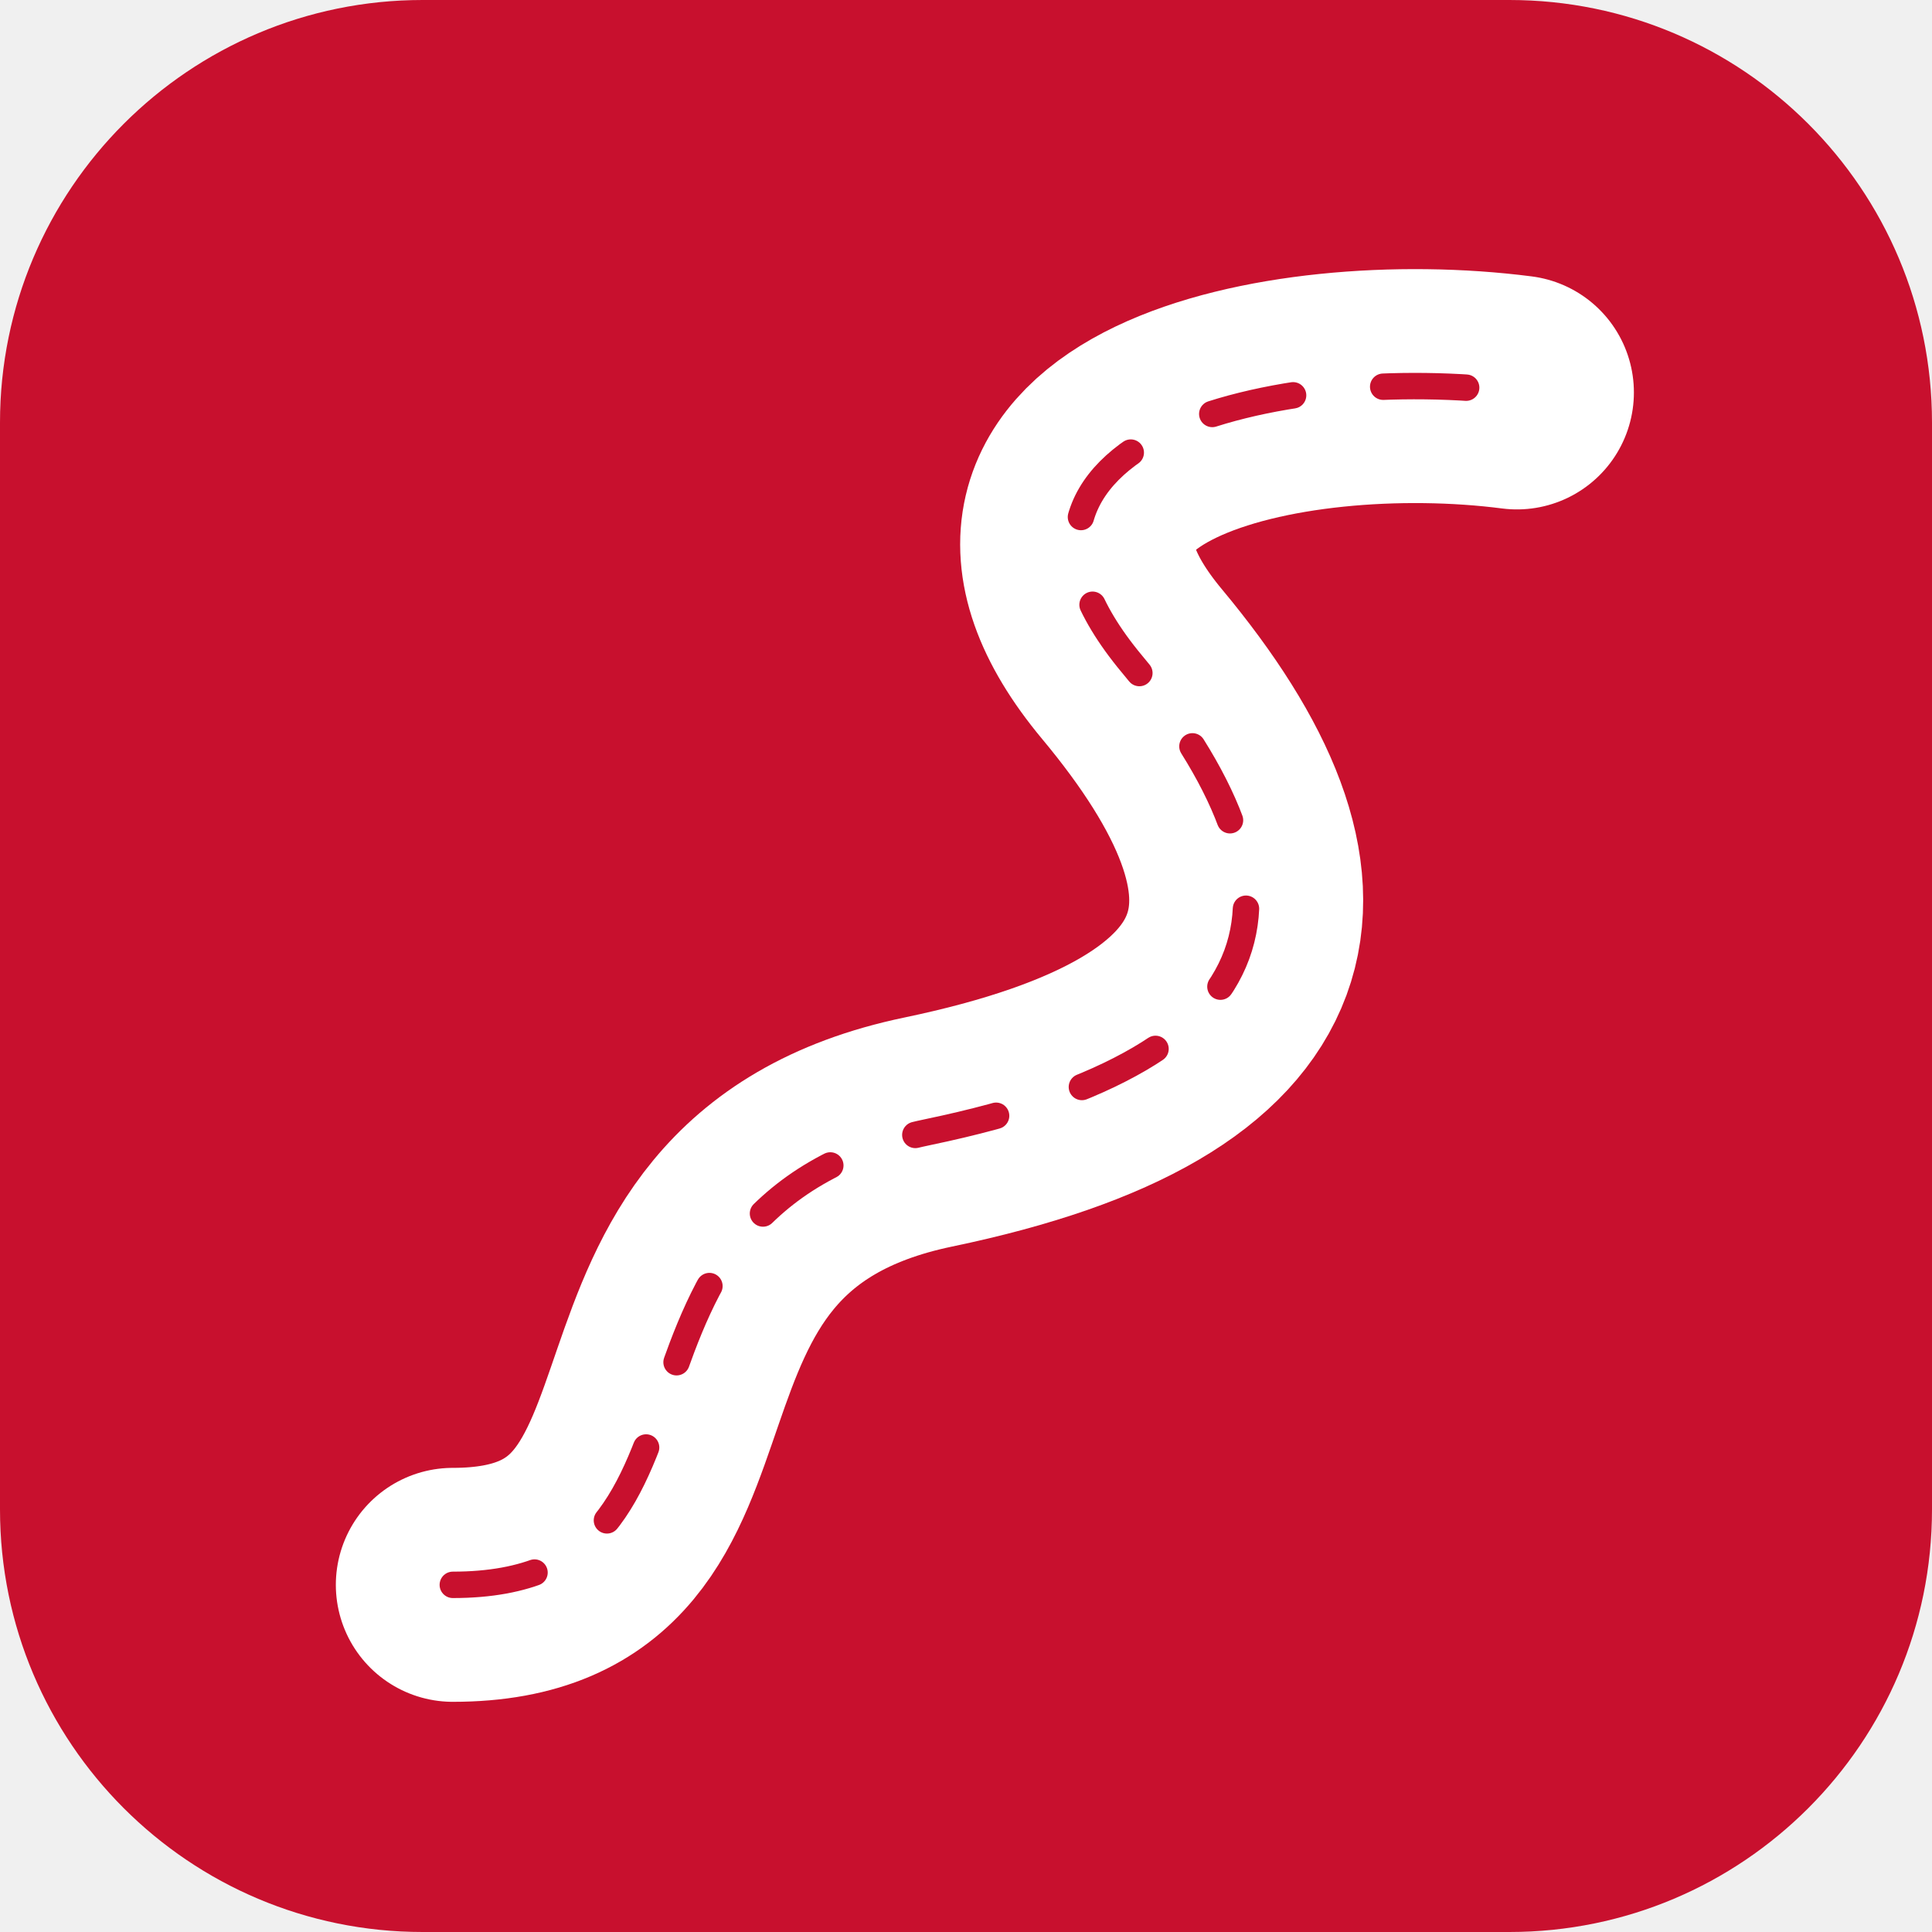
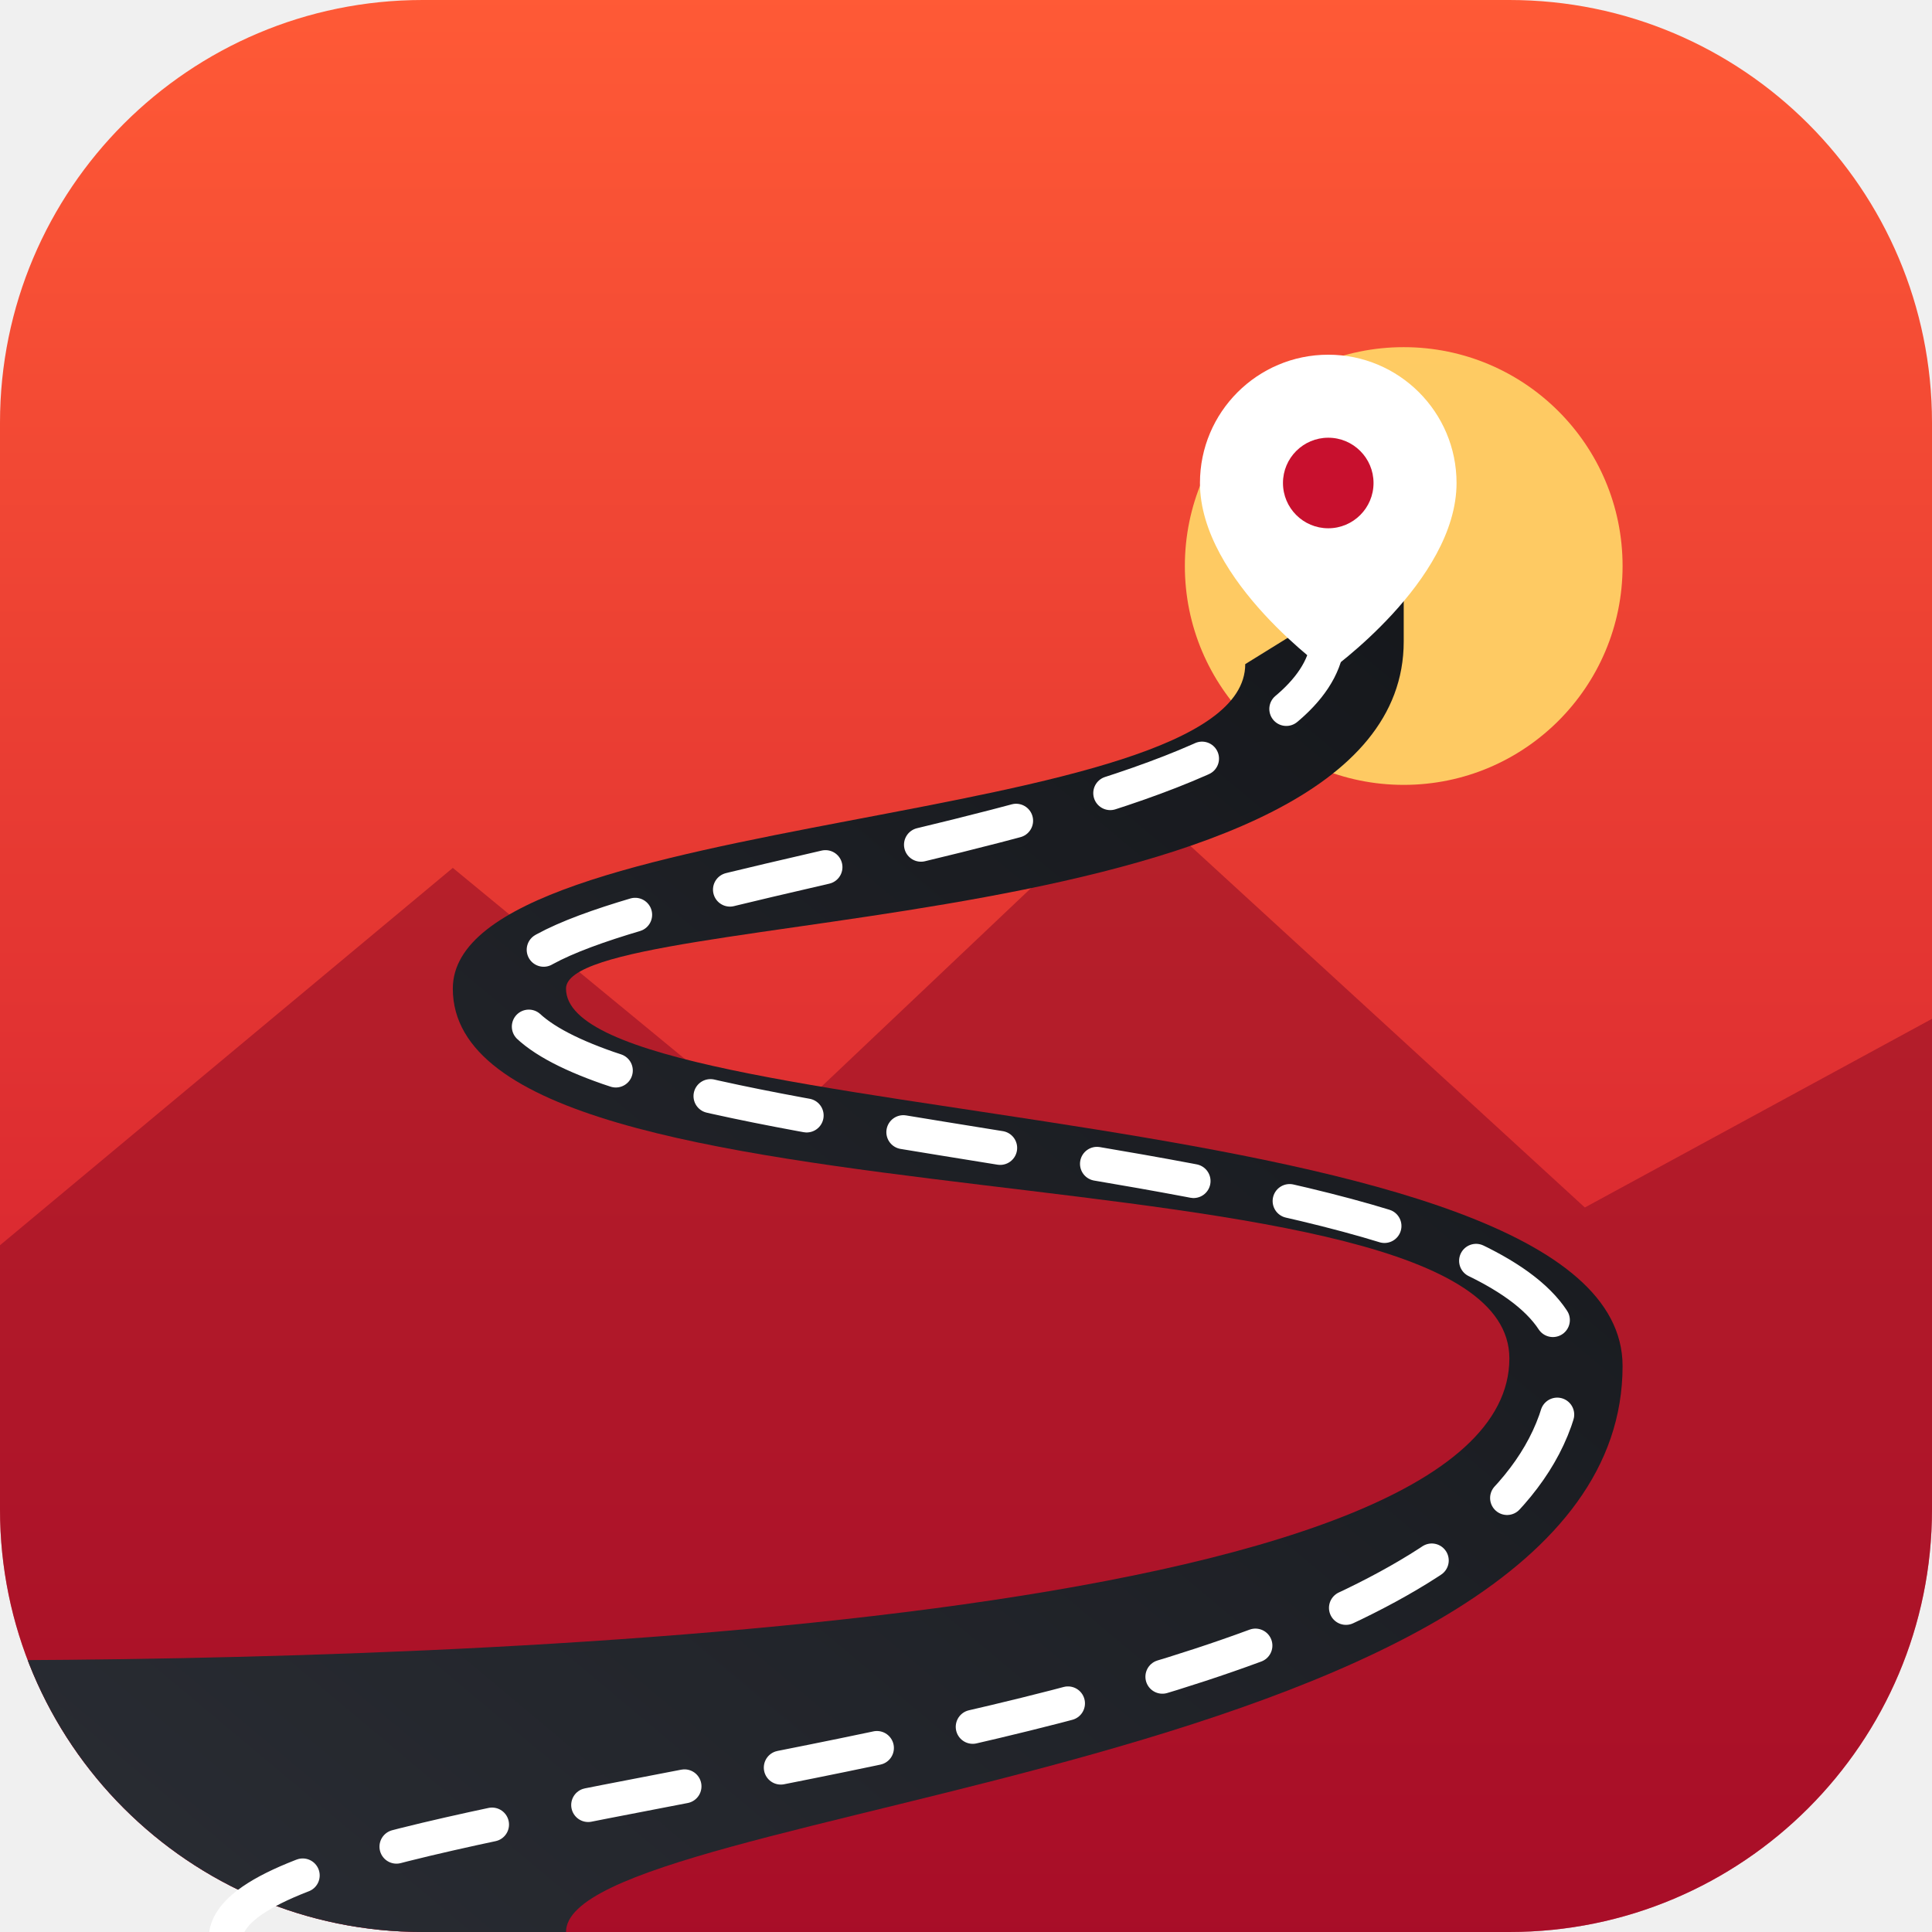
<svg xmlns="http://www.w3.org/2000/svg" viewBox="0 0 512 512">
-   <rect class="bg" width="512" height="512" rx="112" fill="#c8102e" />
-   <path d="M120 420 C 200 420 150 320 246 300 S 350 236 300 176 S 340 96 402 104" fill="none" stroke="#ffffff" stroke-width="62" stroke-linecap="round" stroke-linejoin="round" />
-   <path d="M120 420 C 200 420 150 320 246 300 S 350 236 300 176 S 340 96 402 104" fill="none" stroke="#c8102e" stroke-width="7" stroke-linecap="round" stroke-dasharray="22 24" />
+   <defs>
+     <linearGradient id="sky" x1="0" y1="0" x2="0" y2="1">
+       <stop offset="0" stop-color="#ff5a36" />
+       <stop offset="1" stop-color="#c8102e" />
+     </linearGradient>
+     <linearGradient id="road" x1="0" y1="1" x2="1" y2="0">
+       <stop offset="0" stop-color="#2a2d34" />
+       <stop offset="1" stop-color="#14161a" />
+     </linearGradient>
+     <clipPath id="c">
+       <rect width="512" height="512" rx="112" />
+     </clipPath>
+   </defs>
+   <rect width="512" height="512" rx="112" fill="url(#sky)" />
+   <g clip-path="url(#c)">
+     <circle cx="372" cy="150" r="58" fill="#ffd166" opacity=".95" />
+     <path d="M0 330 L120 230 L205 300 L300 210 L420 320 L512 270 V512 H0 Z" fill="#8e0b22" opacity=".55" />
+     <path d="M-10 512 L-10 440 C 130 440 400 430 400 360 C 400 300 120 330 120 262 C 120 214 330 220 330 176 L 372 150 L 372 170 C 372 250 150 240 150 262 C 150 300 430 290 430 362 C 430 470 150 478 150 512 Z" fill="url(#road)" />
+   </g>
+   <path d="M60 512 C 70 470 410 470 415 362 C 418 300 135 308 135 262 C 135 232 352 222 352 168" fill="none" stroke="#fff" stroke-width="9" stroke-linecap="round" stroke-dasharray="26 26" />
+   <path d="M352 168 m-34 -34 a34 34 0 1 1 68 0 c0 26 -34 50 -34 50 c0 0 -34 -24 -34 -50 z" fill="#fff" transform="translate(0 -6)" />
+   <circle cx="352" cy="128" r="12" fill="#c8102e" />
</svg>
